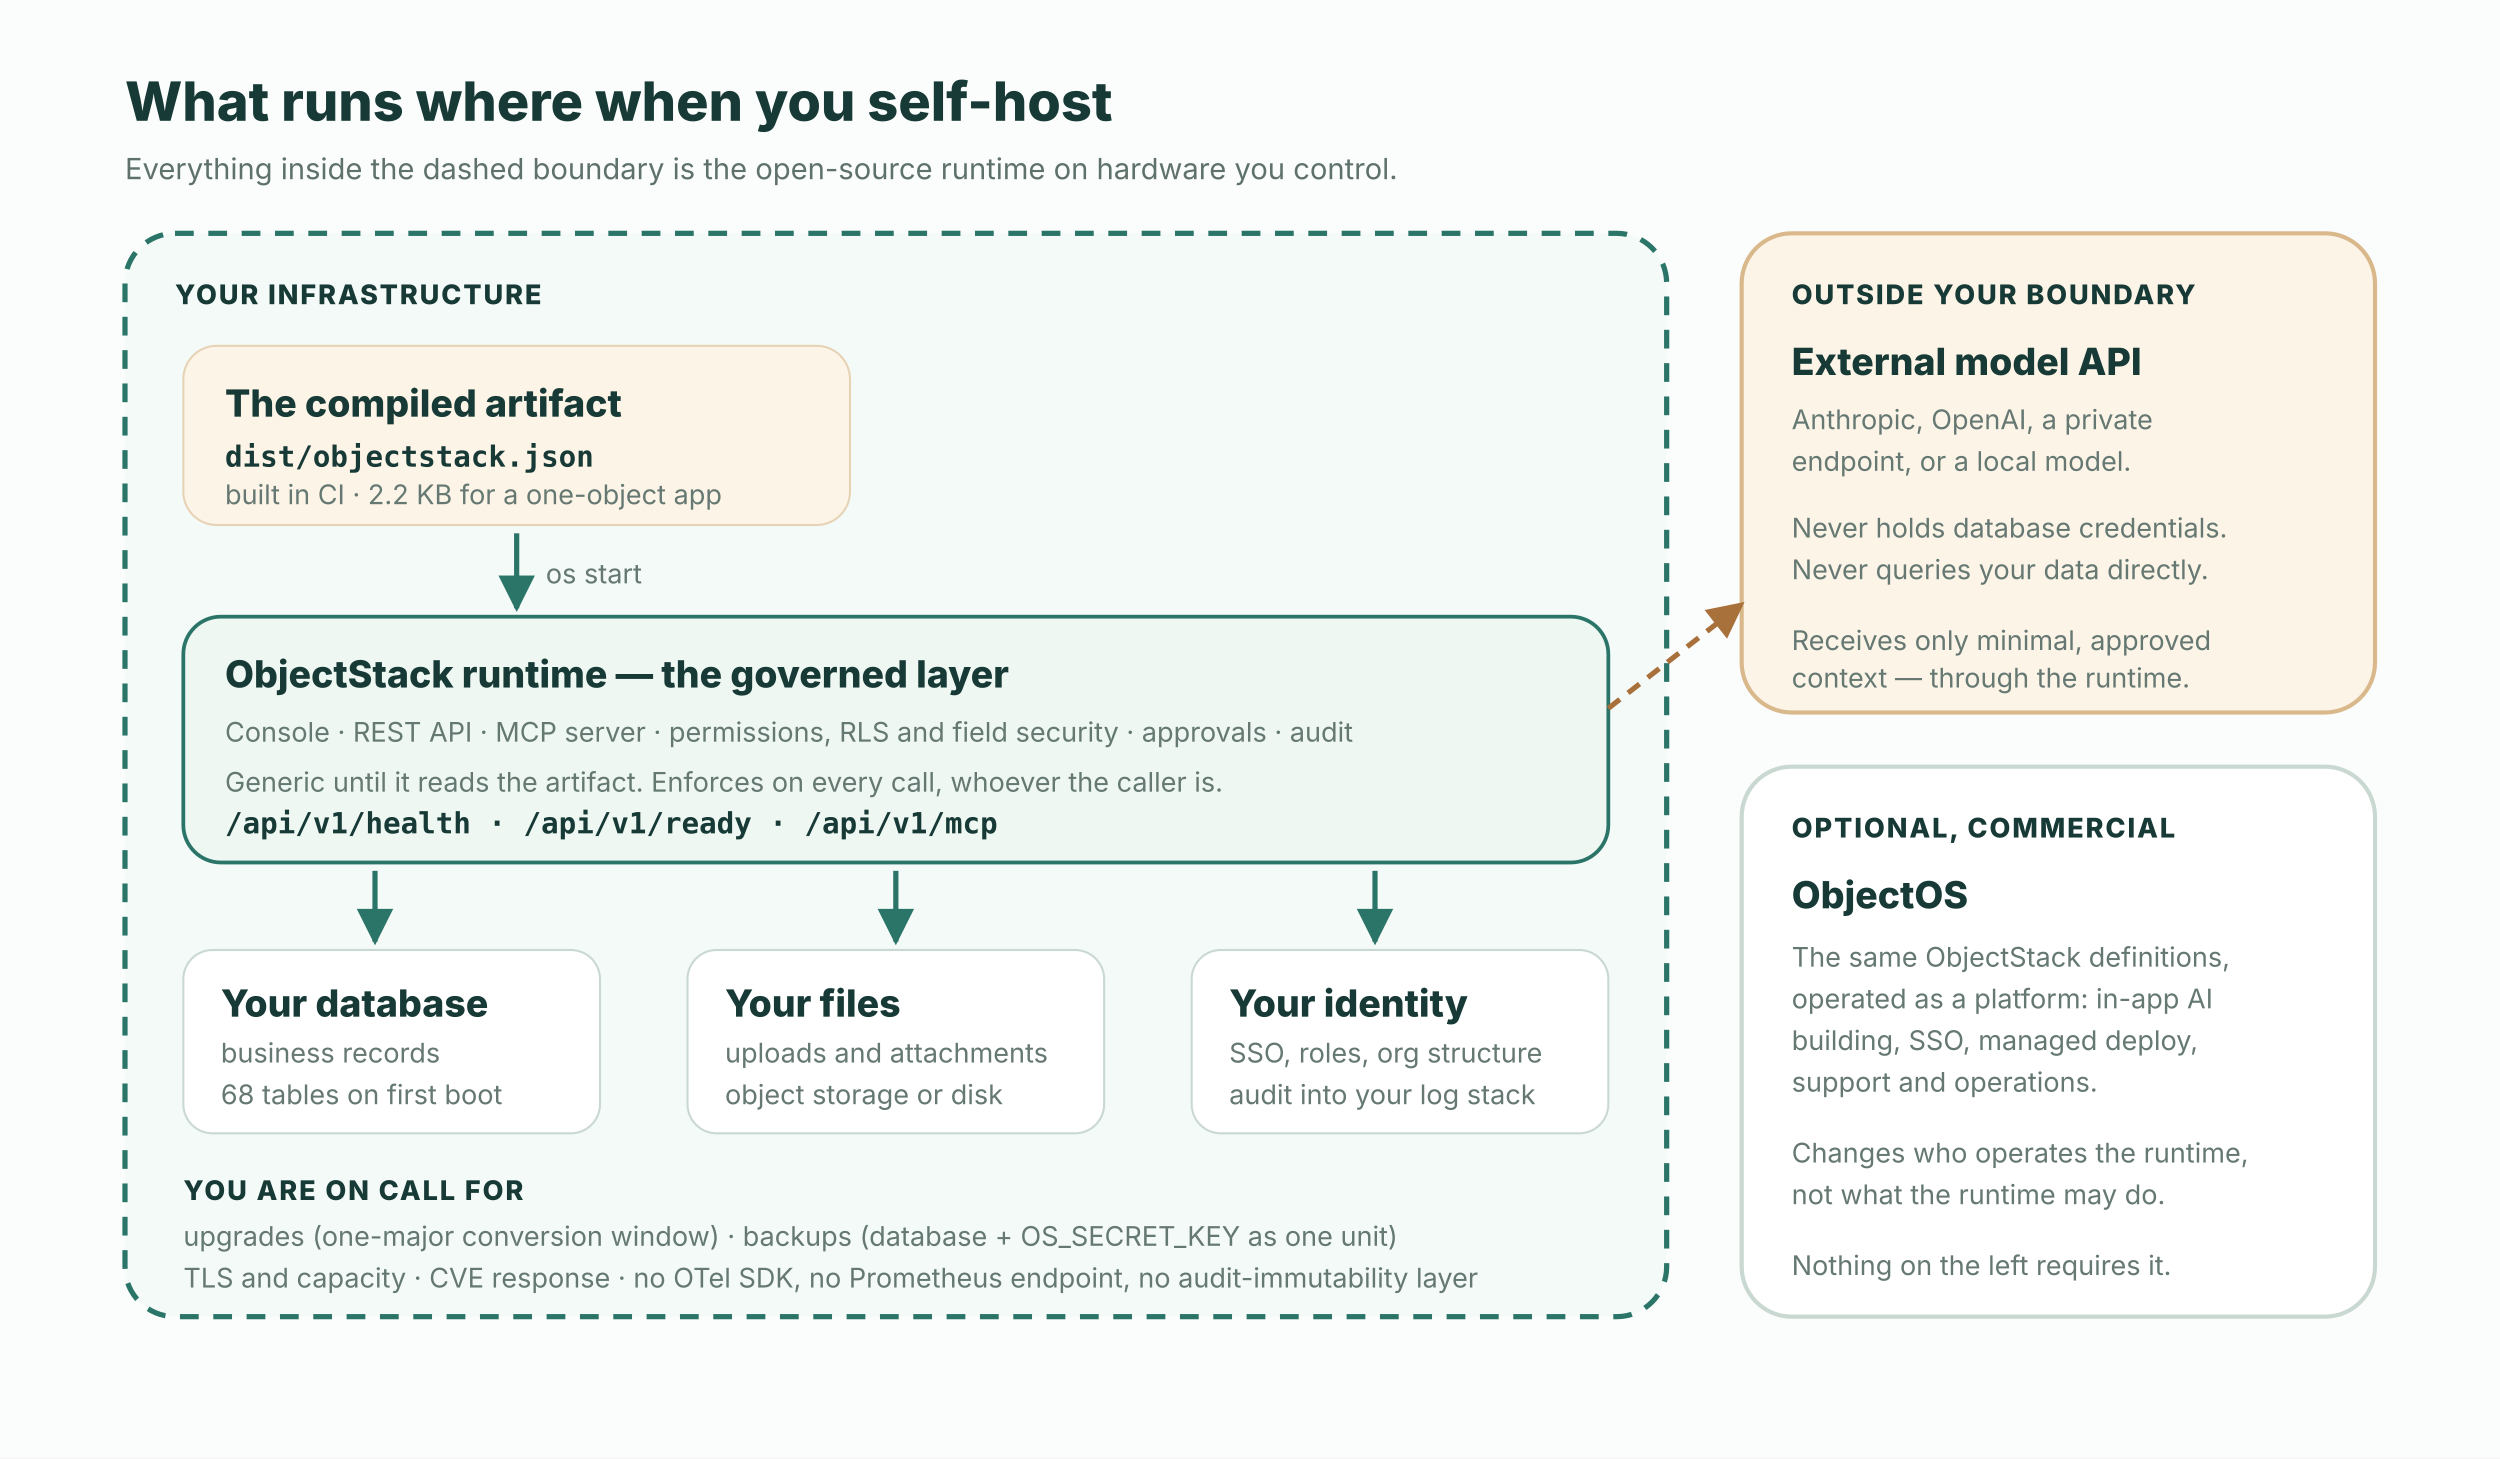
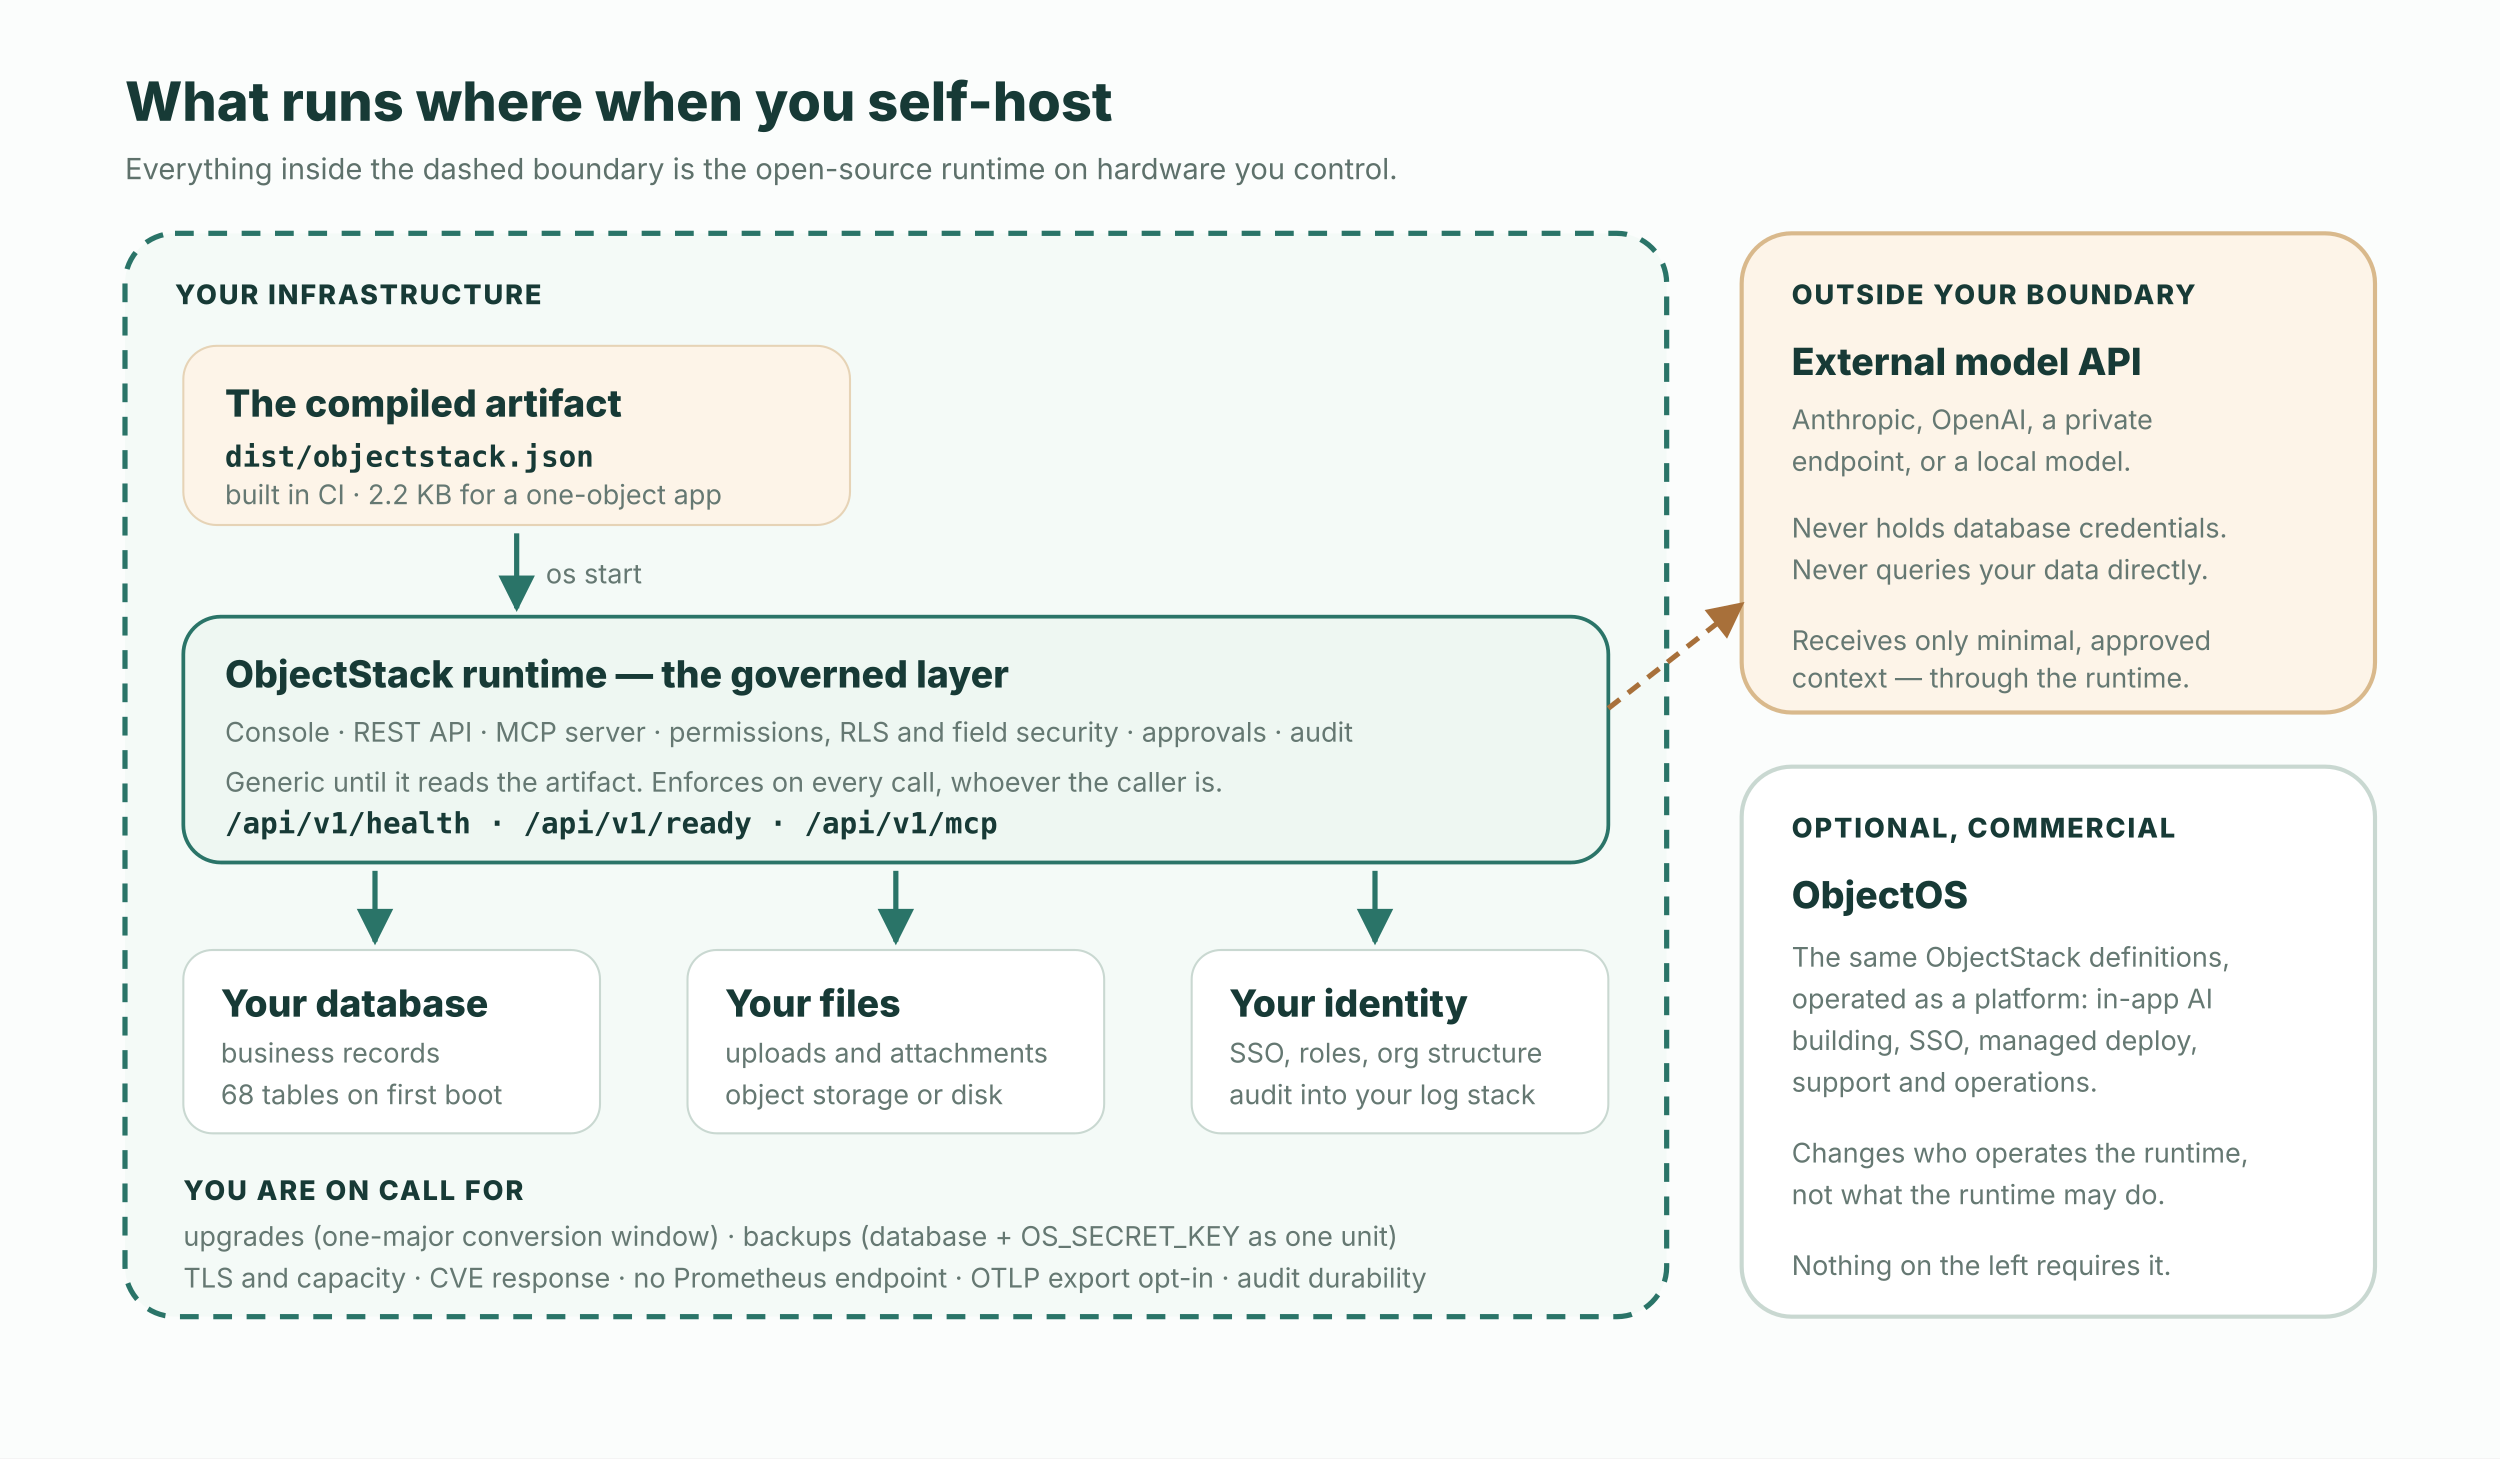
<svg xmlns="http://www.w3.org/2000/svg" viewBox="0 0 1200 700" role="img" aria-label="What runs where in a self-hosted deployment: the artifact, runtime, database, files, identity and audit log all sit inside your infrastructure, while an external model API receives only minimal approved context through the runtime">
  <defs>
    <marker id="a2" viewBox="0 0 10 10" refX="9" refY="5" markerWidth="7" markerHeight="7" orient="auto-start-reverse">
      <path d="M0 0 L10 5 L0 10 z" fill="#2a7468" />
    </marker>
    <marker id="a3" viewBox="0 0 10 10" refX="9" refY="5" markerWidth="7" markerHeight="7" orient="auto-start-reverse">
      <path d="M0 0 L10 5 L0 10 z" fill="#a8703a" />
    </marker>
    <style>
      text{font-family:-apple-system,BlinkMacSystemFont,"Segoe UI",sans-serif;fill:#173a36}
      .h{font-size:26px;font-weight:780}
      .cap{font-size:13px;font-weight:780;letter-spacing:.07em}
      .label{font-size:18px;font-weight:760}
      .small{font-size:13px;fill:#657872}
      .mono{font-family:ui-monospace,SFMono-Regular,Menlo,monospace;font-size:14px;font-weight:600}
      .note{font-size:14px;fill:#5e716b}
    </style>
  </defs>
  <rect width="1200" height="700" fill="#fbfdfc" />
  <text x="60" y="58" class="h">What runs where when you self-host</text>
  <text x="60" y="86" class="note">Everything inside the dashed boundary is the open-source runtime on hardware you control.</text>
  <rect x="60" y="112" width="740" height="520" rx="24" fill="#f4faf7" stroke="#2a7468" stroke-width="2.5" stroke-dasharray="9 7" />
  <text x="84" y="146" class="cap" fill="#2a7468">YOUR INFRASTRUCTURE</text>
  <g transform="translate(88 166)">
    <rect width="320" height="86" rx="16" fill="#fdf4e8" stroke="#e6d3b6" />
    <text x="20" y="34" class="label">The compiled artifact</text>
    <text x="20" y="58" class="mono" fill="#8a6a3a">dist/objectstack.json</text>
    <text x="20" y="76" class="small">built in CI · 2.2 KB for a one-object app</text>
  </g>
  <line x1="248" y1="256" x2="248" y2="292" stroke="#2a7468" stroke-width="2.5" marker-end="url(#a2)" />
  <text x="262" y="280" class="small" fill="#2a7468">os start</text>
  <g transform="translate(88 296)">
    <rect width="684" height="118" rx="18" fill="#eef7f2" stroke="#2a7468" stroke-width="1.8" />
    <text x="20" y="34" class="label">ObjectStack runtime — the governed layer</text>
    <text x="20" y="60" class="small">Console · REST API · MCP server · permissions, RLS and field security · approvals · audit</text>
    <text x="20" y="84" class="small">Generic until it reads the artifact. Enforces on every call, whoever the caller is.</text>
    <text x="20" y="104" class="mono" fill="#2a7468">/api/v1/health · /api/v1/ready · /api/v1/mcp</text>
  </g>
  <line x1="180" y1="418" x2="180" y2="452" stroke="#2a7468" stroke-width="2.5" marker-end="url(#a2)" />
  <line x1="430" y1="418" x2="430" y2="452" stroke="#2a7468" stroke-width="2.5" marker-end="url(#a2)" />
  <line x1="660" y1="418" x2="660" y2="452" stroke="#2a7468" stroke-width="2.5" marker-end="url(#a2)" />
  <g transform="translate(88 456)">
    <rect width="200" height="88" rx="14" fill="#ffffff" stroke="#c9d8d1" />
    <text x="18" y="32" class="label">Your database</text>
    <text x="18" y="54" class="small">business records</text>
    <text x="18" y="74" class="small">68 tables on first boot</text>
  </g>
  <g transform="translate(330 456)">
    <rect width="200" height="88" rx="14" fill="#ffffff" stroke="#c9d8d1" />
    <text x="18" y="32" class="label">Your files</text>
    <text x="18" y="54" class="small">uploads and attachments</text>
    <text x="18" y="74" class="small">object storage or disk</text>
  </g>
  <g transform="translate(572 456)">
    <rect width="200" height="88" rx="14" fill="#ffffff" stroke="#c9d8d1" />
    <text x="18" y="32" class="label">Your identity</text>
    <text x="18" y="54" class="small">SSO, roles, org structure</text>
    <text x="18" y="74" class="small">audit into your log stack</text>
  </g>
  <text x="88" y="576" class="cap" fill="#8a6a3a">YOU ARE ON CALL FOR</text>
  <text x="88" y="598" class="small">upgrades (one-major conversion window) · backups (database + OS_SECRET_KEY as one unit)</text>
-   <text x="88" y="618" class="small">TLS and capacity · CVE response · no OTel SDK, no Prometheus endpoint, no audit-immutability layer</text>
+   <text x="88" y="618" class="small">TLS and capacity · CVE response · no Prometheus endpoint · OTLP export opt-in · audit durability</text>
  <rect x="836" y="112" width="304" height="230" rx="24" fill="#fdf4e8" stroke="#d9b98c" stroke-width="2" />
  <text x="860" y="146" class="cap" fill="#8a6a3a">OUTSIDE YOUR BOUNDARY</text>
  <text x="860" y="180" class="label">External model API</text>
  <text x="860" y="206" class="small">Anthropic, OpenAI, a private</text>
  <text x="860" y="226" class="small">endpoint, or a local model.</text>
  <text x="860" y="258" class="small">Never holds database credentials.</text>
  <text x="860" y="278" class="small">Never queries your data directly.</text>
  <text x="860" y="312" class="small" fill="#a8703a">Receives only minimal, approved</text>
  <text x="860" y="330" class="small" fill="#a8703a">context — through the runtime.</text>
  <line x1="772" y1="340" x2="836" y2="290" stroke="#a8703a" stroke-width="2.5" stroke-dasharray="7 5" marker-end="url(#a3)" />
  <rect x="836" y="368" width="304" height="264" rx="24" fill="#ffffff" stroke="#c9d8d1" stroke-width="2" />
  <text x="860" y="402" class="cap" fill="#5e716b">OPTIONAL, COMMERCIAL</text>
  <text x="860" y="436" class="label">ObjectOS</text>
  <text x="860" y="464" class="small">The same ObjectStack definitions,</text>
  <text x="860" y="484" class="small">operated as a platform: in-app AI</text>
  <text x="860" y="504" class="small">building, SSO, managed deploy,</text>
  <text x="860" y="524" class="small">support and operations.</text>
  <text x="860" y="558" class="small">Changes who operates the runtime,</text>
  <text x="860" y="578" class="small">not what the runtime may do.</text>
  <text x="860" y="612" class="small" fill="#2a7468">Nothing on the left requires it.</text>
</svg>
